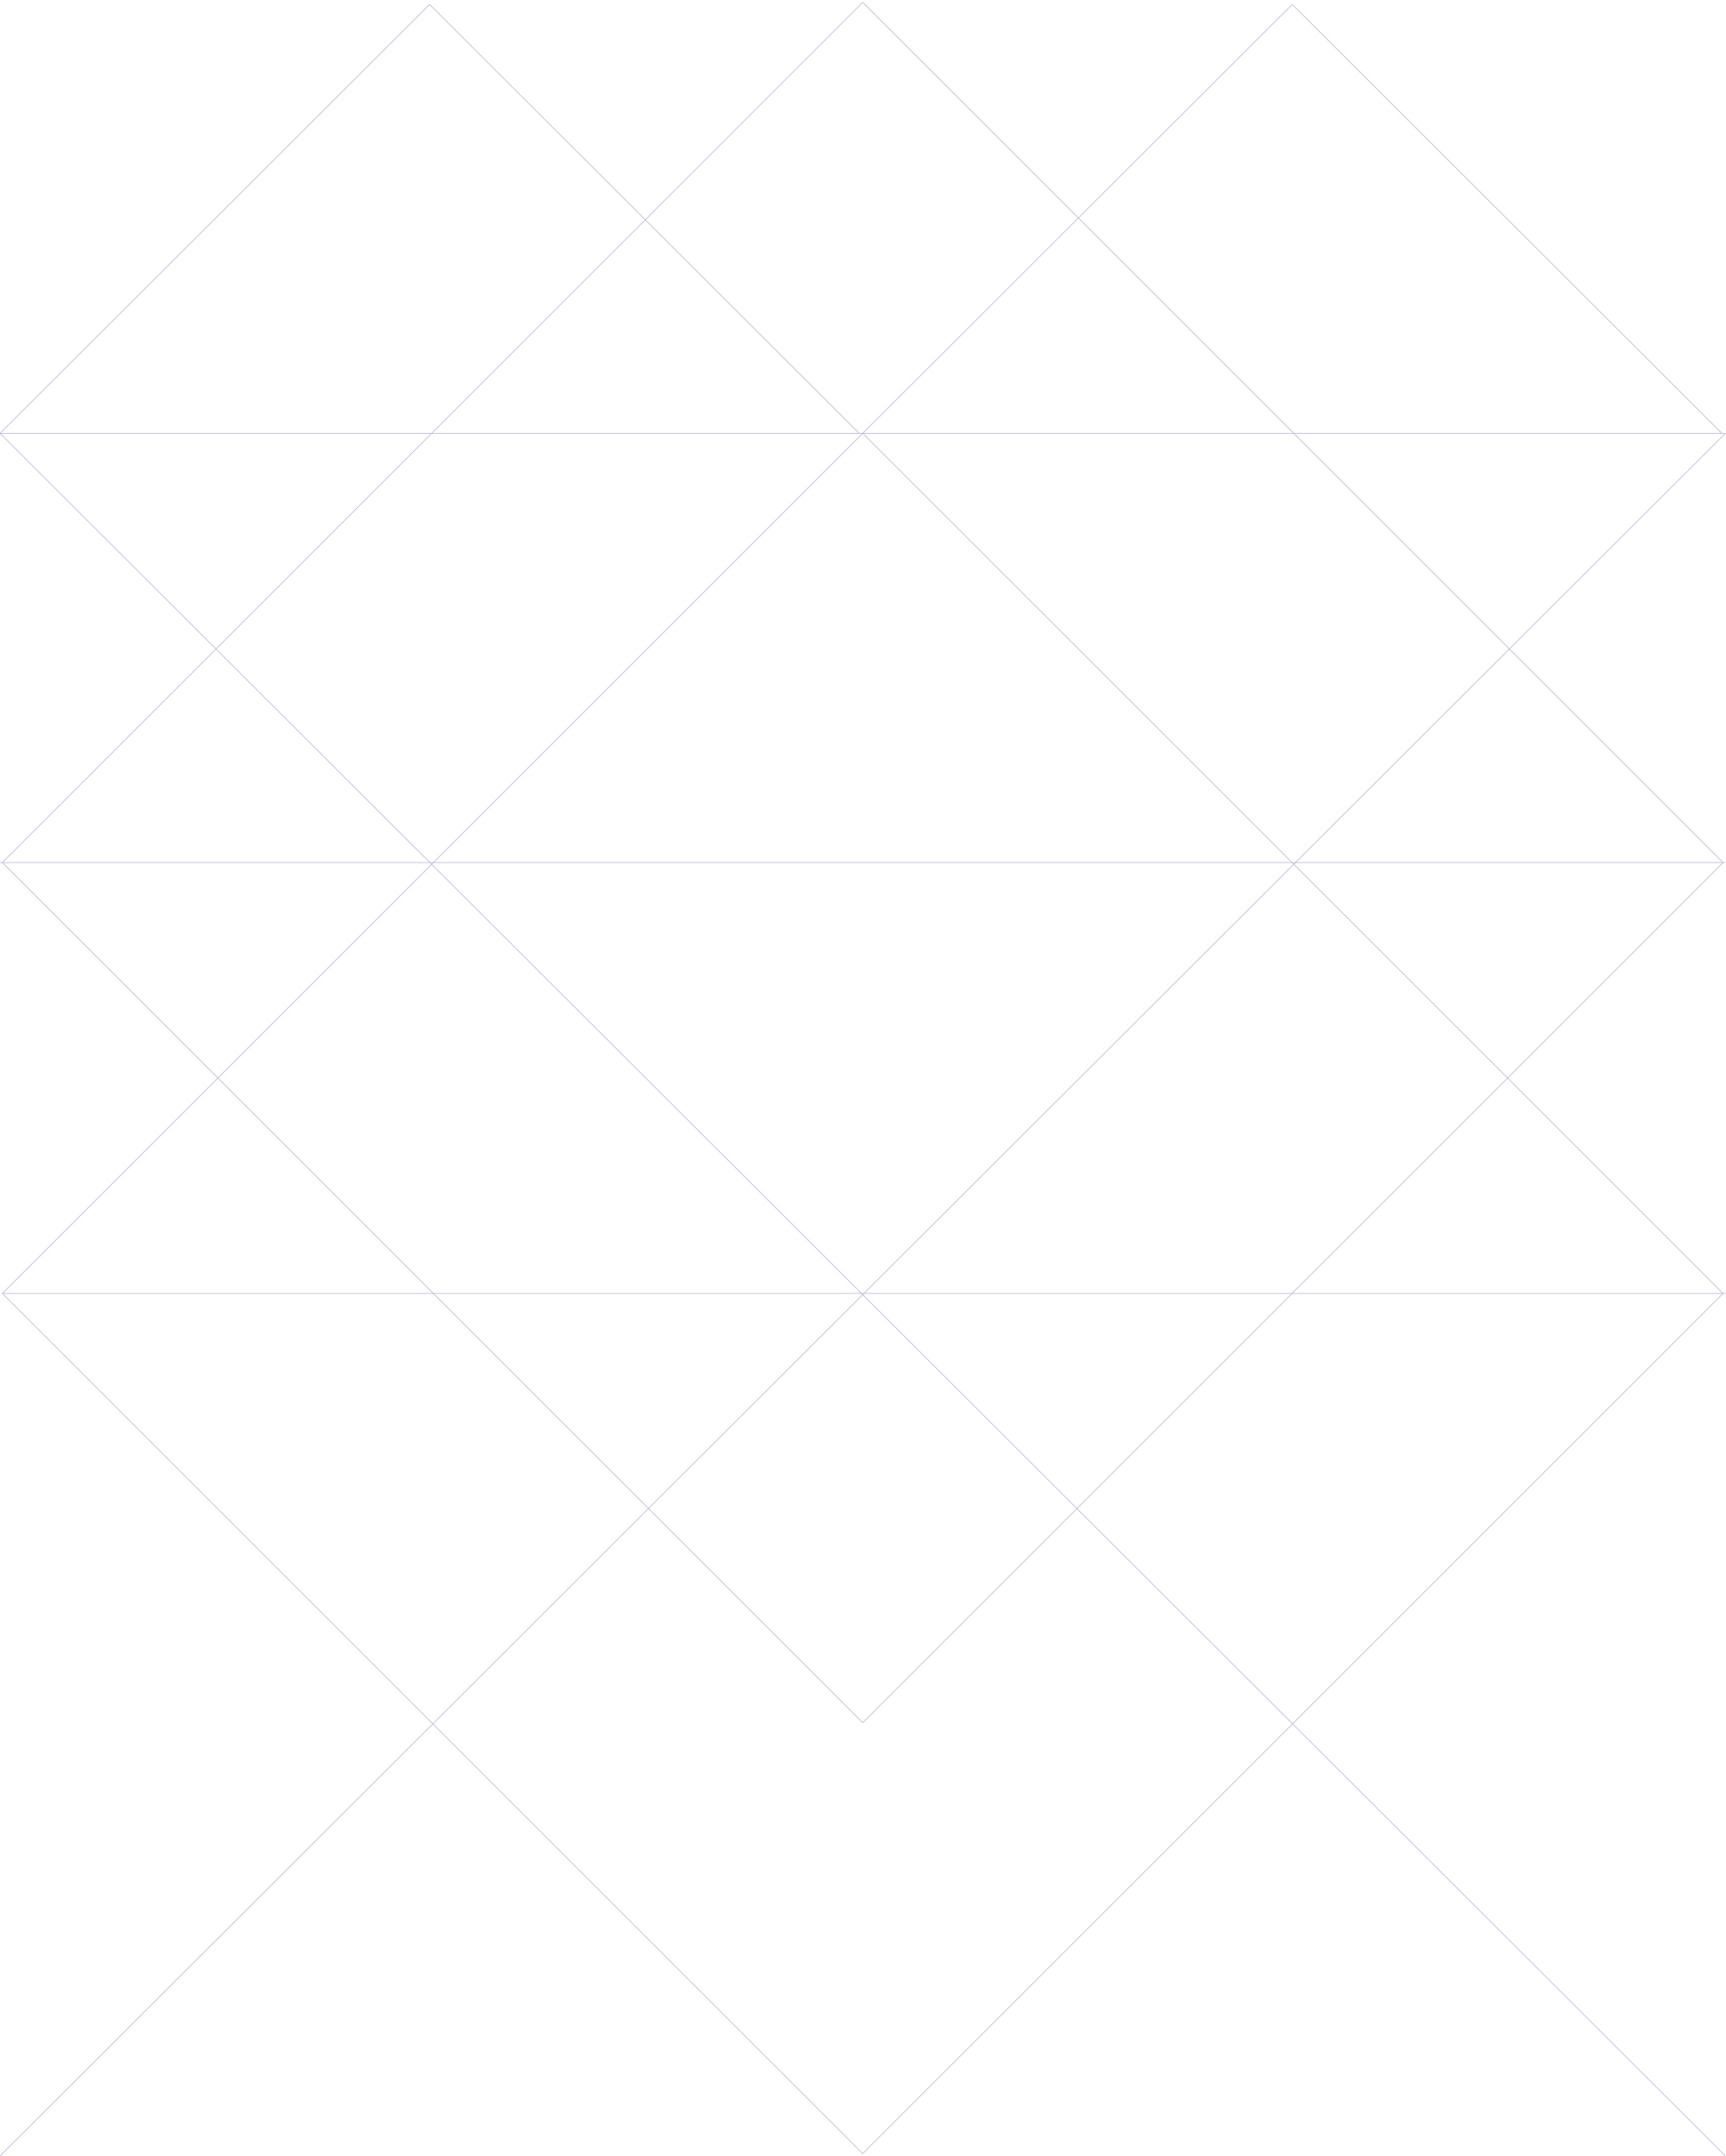
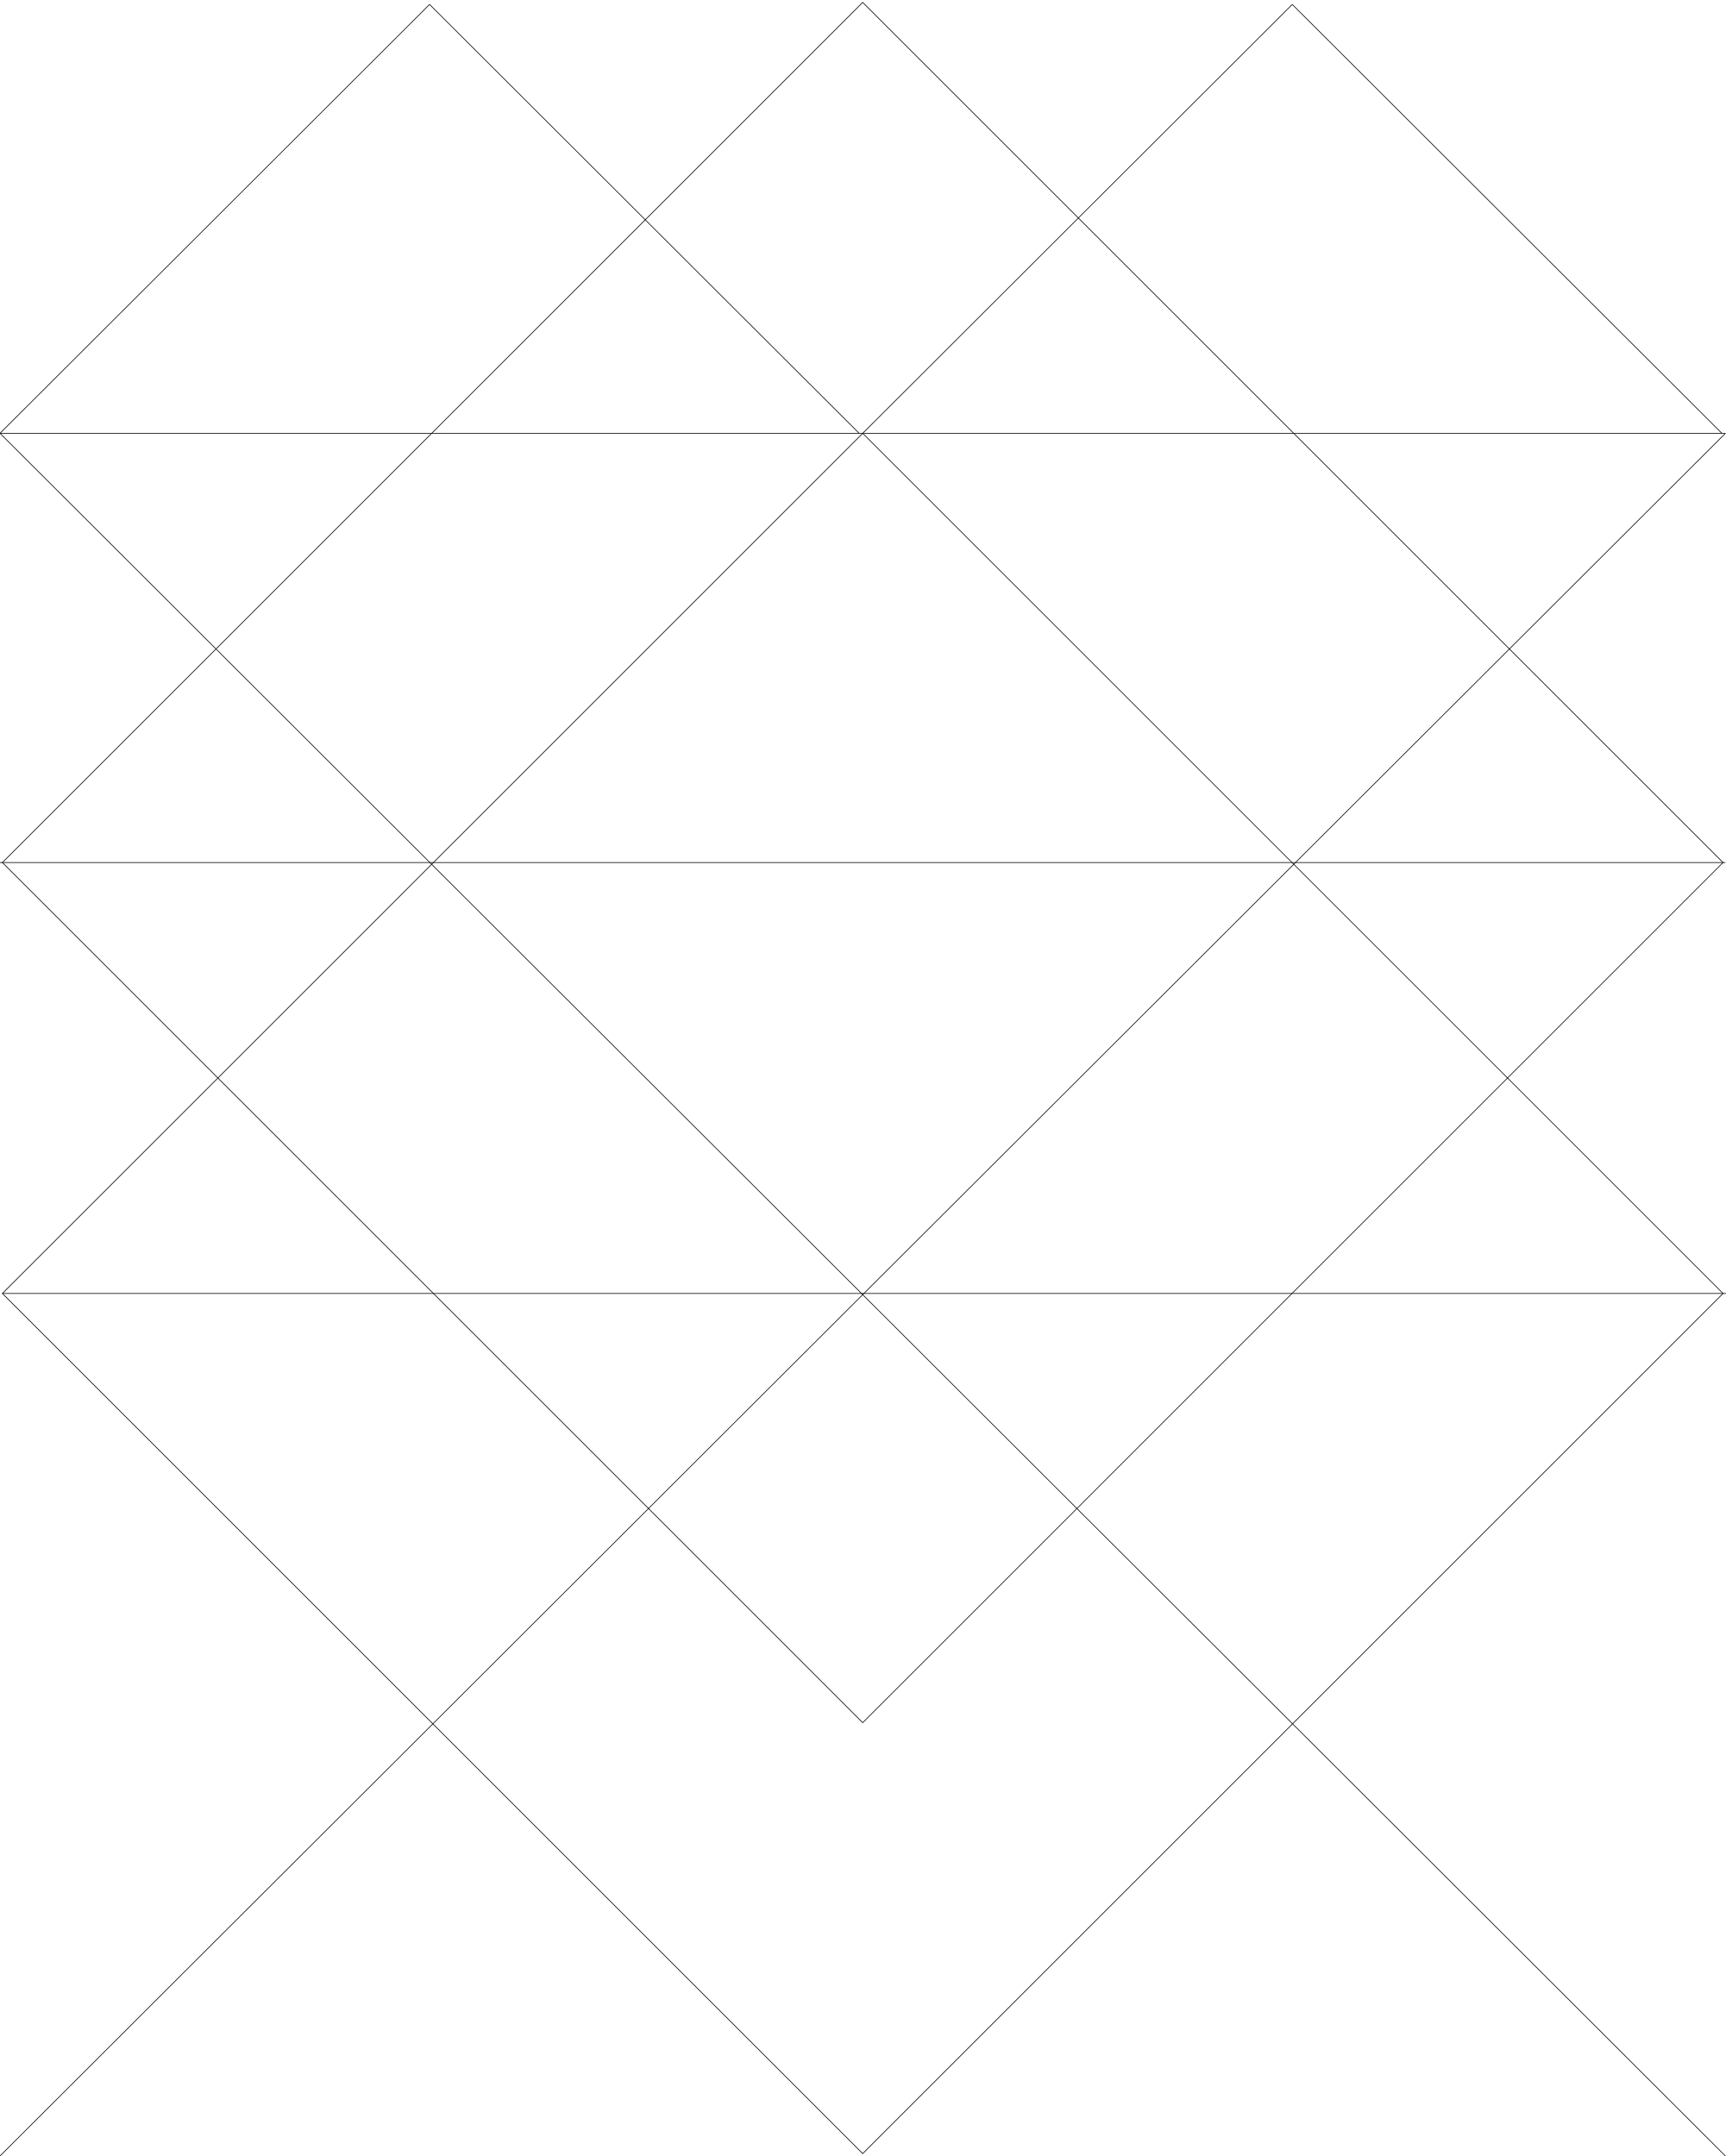
<svg xmlns="http://www.w3.org/2000/svg" width="5120" height="6399" viewBox="0 0 1354.667 1693.069" version="1.1" id="svg1036">
  <defs id="defs1030" />
  <g id="layer1">
-     <path style="fill:none;stroke:#B9B4D7;stroke-width:0.529;stroke-linecap:butt;stroke-linejoin:miter;stroke-miterlimit:4;stroke-dasharray:none;stroke-opacity:1" d="m 106.589,122.464 v 0" id="path1605" />
-     <path style="fill:none;stroke:#B9B4D7;stroke-width:0.529;stroke-linecap:butt;stroke-linejoin:miter;stroke-miterlimit:4;stroke-dasharray:none;stroke-opacity:1" d="M 6.6651038e-6,677.333 H 1354.667" id="path1613" />
-     <rect style="fill:none;stroke:#B9B4D7;stroke-width:0.529;stroke-miterlimit:4;stroke-dasharray:none;stroke-opacity:1" id="rect1630" width="955.248" height="955.248" x="480.27" y="-477.624" transform="rotate(45)" />
-     <rect transform="rotate(45)" y="-238.338" x="719.556" height="955.248" width="955.248" id="rect1630-0" style="fill:none;stroke:#B9B4D7;stroke-width:0.529;stroke-miterlimit:4;stroke-dasharray:none;stroke-opacity:1" />
-     <path id="path1613-5" d="M 1.871,1015.735 H 1356.537" style="fill:none;stroke:#B9B4D7;stroke-width:0.529;stroke-linecap:butt;stroke-linejoin:miter;stroke-miterlimit:4;stroke-dasharray:none;stroke-opacity:1" />
-     <path id="path1613-0" d="M -2.4457513e-6,340.273 H 1354.667" style="fill:none;stroke:#B9B4D7;stroke-width:0.529;stroke-linecap:butt;stroke-linejoin:miter;stroke-miterlimit:4;stroke-dasharray:none;stroke-opacity:1" />
-     <path style="fill:none;stroke:#B9B4D7;stroke-width:0.529;stroke-linecap:butt;stroke-linejoin:miter;stroke-miterlimit:4;stroke-dasharray:none;stroke-opacity:1" d="M 1.1880176e-5,340.273 1354.667,1693.069" id="path1613-0-6" />
-     <path id="path1613-0-6-3" d="M 2.6940088e-5,1693.069 1354.667,340.273" style="fill:none;stroke:#B9B4D7;stroke-width:0.529;stroke-linecap:butt;stroke-linejoin:miter;stroke-miterlimit:4;stroke-dasharray:none;stroke-opacity:1" />
-     <path style="fill:none;stroke:#B9B4D7;stroke-width:0.529;stroke-linecap:butt;stroke-linejoin:miter;stroke-miterlimit:4;stroke-dasharray:none;stroke-opacity:1" d="M 3.1907835e-5,340.273 337.264,3.478" id="path1613-0-6-3-3" />
-     <path id="path1613-0-6-3-3-5" d="M 677.333,340.273 1014.598,3.478" style="fill:none;stroke:#B9B4D7;stroke-width:0.529;stroke-linecap:butt;stroke-linejoin:miter;stroke-miterlimit:4;stroke-dasharray:none;stroke-opacity:1" />
-     <path style="fill:none;stroke:#B9B4D7;stroke-width:0.529;stroke-linecap:butt;stroke-linejoin:miter;stroke-miterlimit:4;stroke-dasharray:none;stroke-opacity:1" d="M 337.264,3.478 674.529,340.273" id="path1613-0-6-3-3-5-9" />
-     <path id="path1613-0-6-3-3-5-9-5" d="m 1014.598,3.478 337.264,336.795" style="fill:none;stroke:#B9B4D7;stroke-width:0.529;stroke-linecap:butt;stroke-linejoin:miter;stroke-miterlimit:4;stroke-dasharray:none;stroke-opacity:1" />
+     <path style="fill:none;stroke:black;stroke-width:0.529;stroke-linecap:butt;stroke-linejoin:miter;stroke-miterlimit:4;stroke-dasharray:none;stroke-opacity:1" d="m 106.589,122.464 v 0" id="path1605" />
+     <path style="fill:none;stroke:black;stroke-width:0.529;stroke-linecap:butt;stroke-linejoin:miter;stroke-miterlimit:4;stroke-dasharray:none;stroke-opacity:1" d="M 6.6651038e-6,677.333 H 1354.667" id="path1613" />
+     <rect style="fill:none;stroke:black;stroke-width:0.529;stroke-miterlimit:4;stroke-dasharray:none;stroke-opacity:1" id="rect1630" width="955.248" height="955.248" x="480.27" y="-477.624" transform="rotate(45)" />
+     <rect transform="rotate(45)" y="-238.338" x="719.556" height="955.248" width="955.248" id="rect1630-0" style="fill:none;stroke:black;stroke-width:0.529;stroke-miterlimit:4;stroke-dasharray:none;stroke-opacity:1" />
+     <path id="path1613-5" d="M 1.871,1015.735 H 1356.537" style="fill:none;stroke:black;stroke-width:0.529;stroke-linecap:butt;stroke-linejoin:miter;stroke-miterlimit:4;stroke-dasharray:none;stroke-opacity:1" />
+     <path id="path1613-0" d="M -2.4457513e-6,340.273 H 1354.667" style="fill:none;stroke:black;stroke-width:0.529;stroke-linecap:butt;stroke-linejoin:miter;stroke-miterlimit:4;stroke-dasharray:none;stroke-opacity:1" />
+     <path style="fill:none;stroke:black;stroke-width:0.529;stroke-linecap:butt;stroke-linejoin:miter;stroke-miterlimit:4;stroke-dasharray:none;stroke-opacity:1" d="M 1.1880176e-5,340.273 1354.667,1693.069" id="path1613-0-6" />
+     <path id="path1613-0-6-3" d="M 2.6940088e-5,1693.069 1354.667,340.273" style="fill:none;stroke:black;stroke-width:0.529;stroke-linecap:butt;stroke-linejoin:miter;stroke-miterlimit:4;stroke-dasharray:none;stroke-opacity:1" />
+     <path style="fill:none;stroke:black;stroke-width:0.529;stroke-linecap:butt;stroke-linejoin:miter;stroke-miterlimit:4;stroke-dasharray:none;stroke-opacity:1" d="M 3.1907835e-5,340.273 337.264,3.478" id="path1613-0-6-3-3" />
+     <path id="path1613-0-6-3-3-5" d="M 677.333,340.273 1014.598,3.478" style="fill:none;stroke:black;stroke-width:0.529;stroke-linecap:butt;stroke-linejoin:miter;stroke-miterlimit:4;stroke-dasharray:none;stroke-opacity:1" />
+     <path style="fill:none;stroke:black;stroke-width:0.529;stroke-linecap:butt;stroke-linejoin:miter;stroke-miterlimit:4;stroke-dasharray:none;stroke-opacity:1" d="M 337.264,3.478 674.529,340.273" id="path1613-0-6-3-3-5-9" />
+     <path id="path1613-0-6-3-3-5-9-5" d="m 1014.598,3.478 337.264,336.795" style="fill:none;stroke:black;stroke-width:0.529;stroke-linecap:butt;stroke-linejoin:miter;stroke-miterlimit:4;stroke-dasharray:none;stroke-opacity:1" />
  </g>
</svg>
